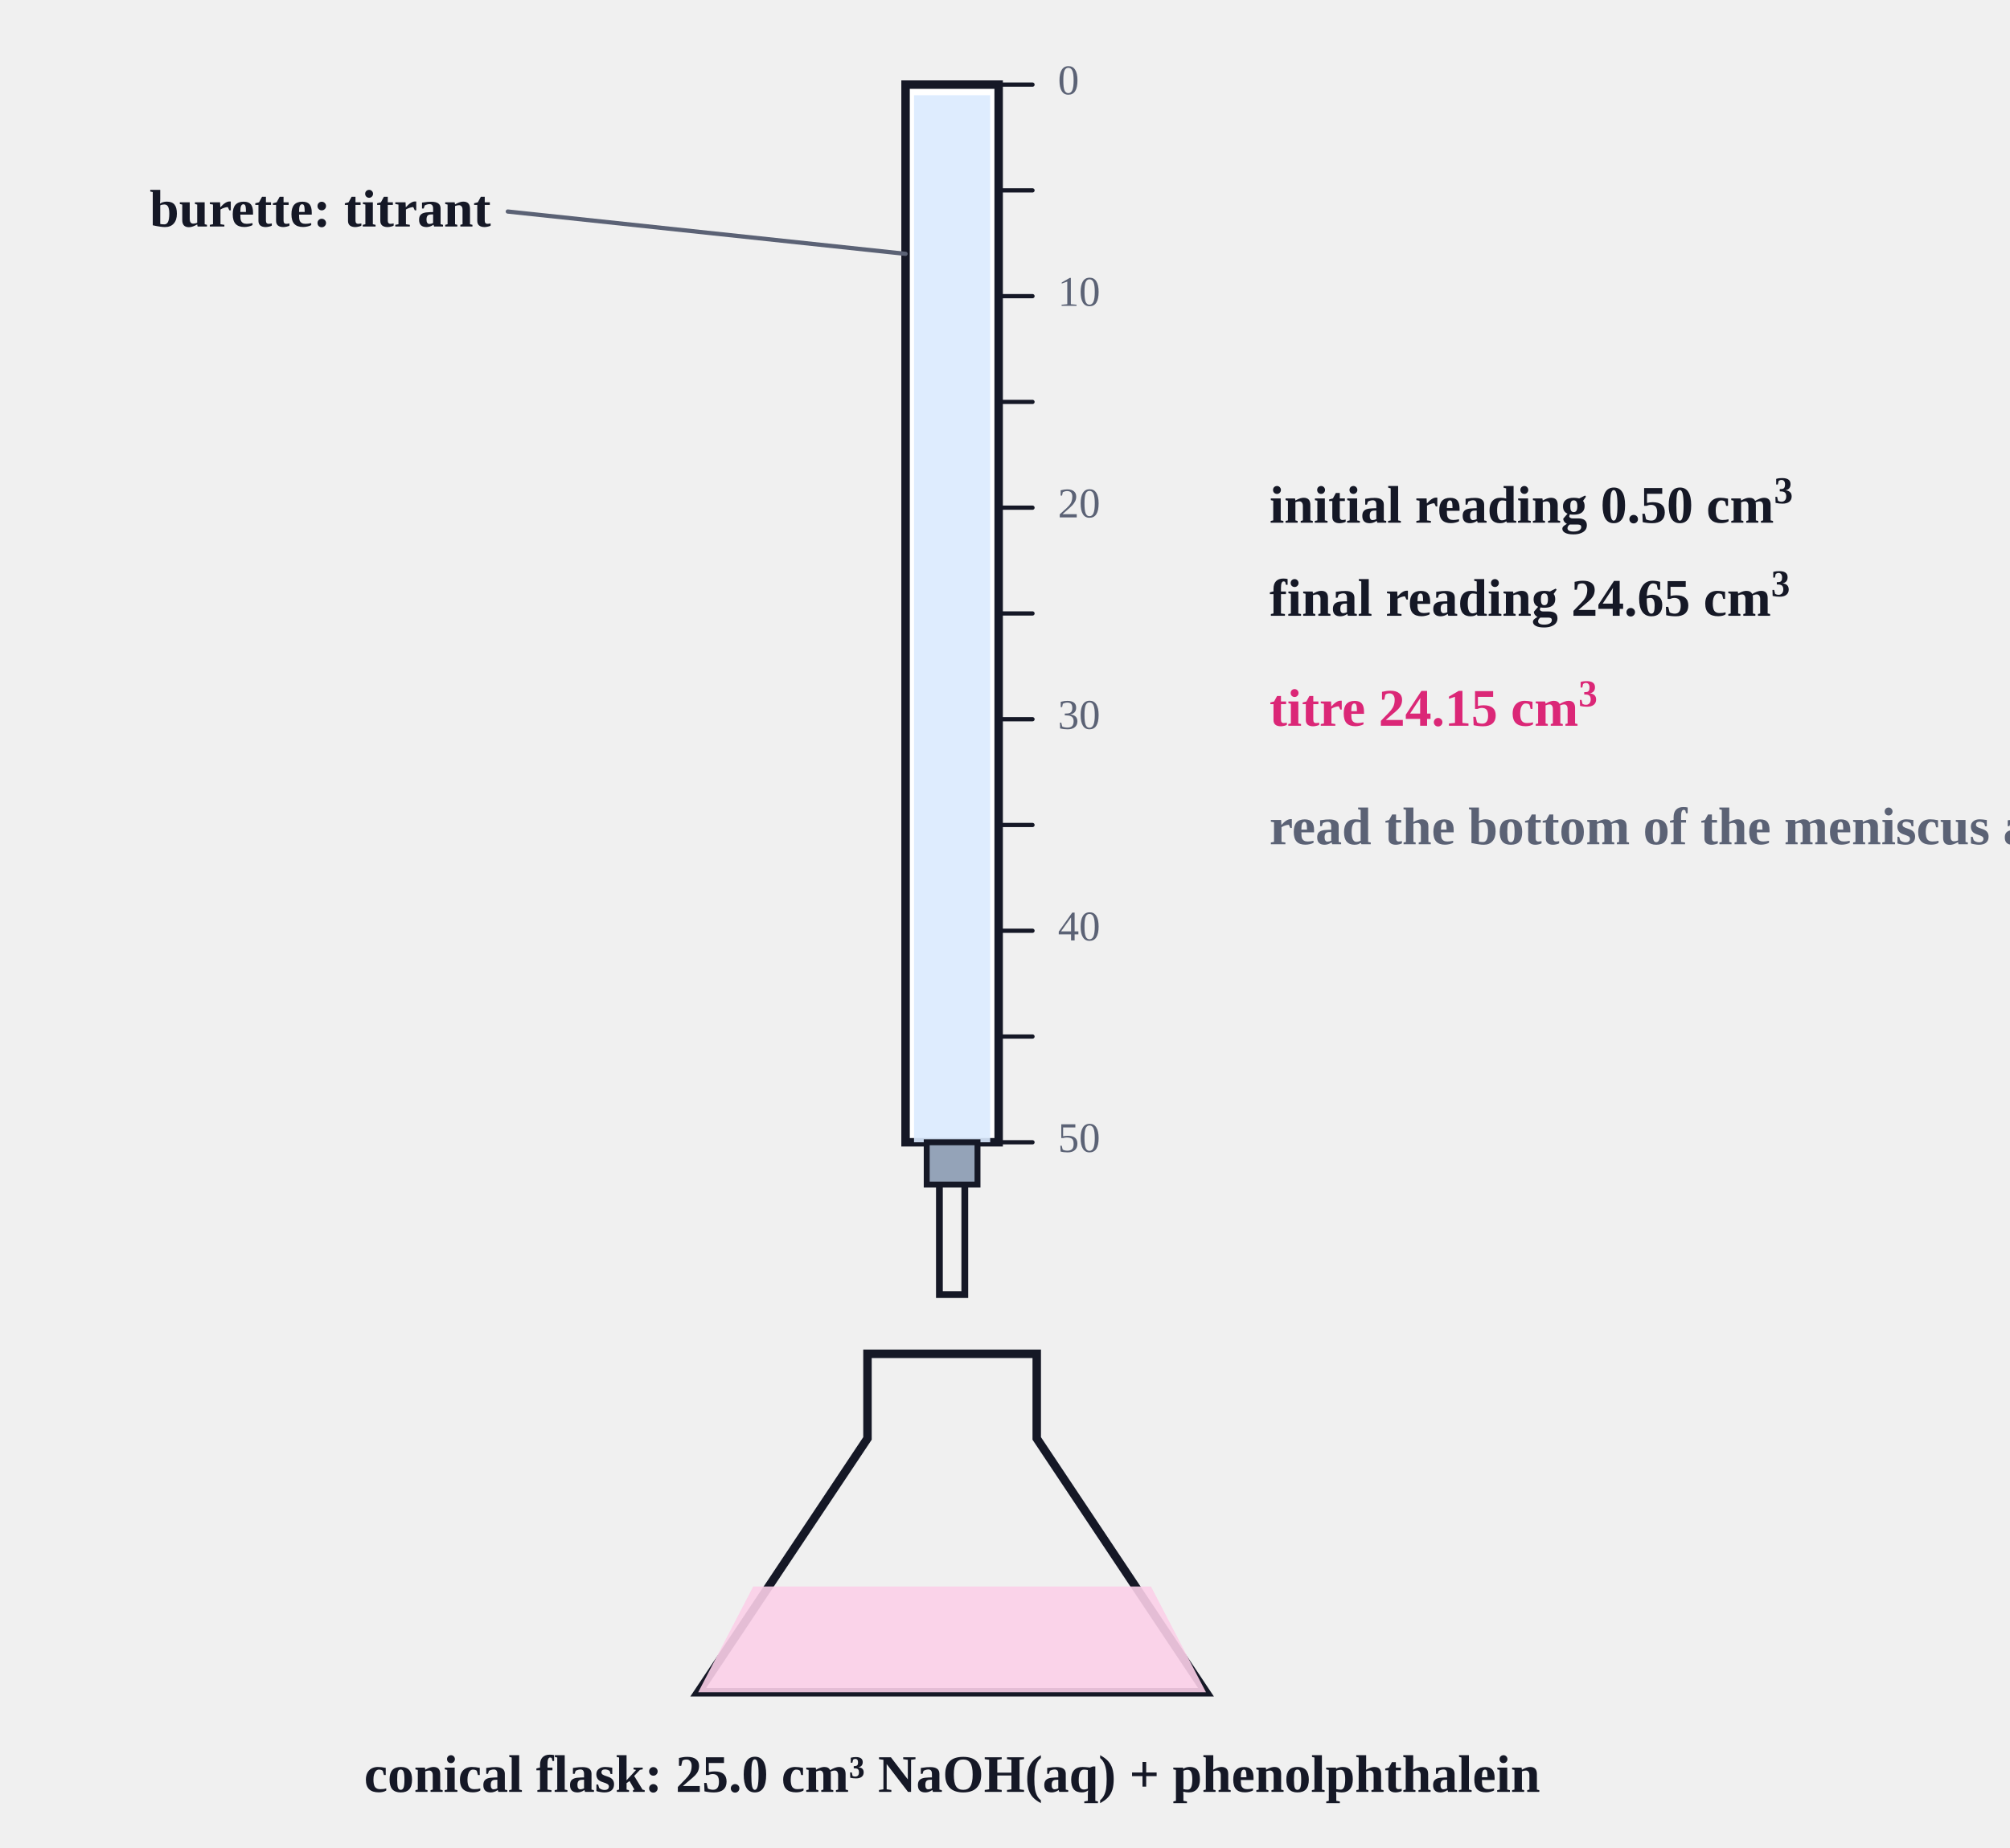
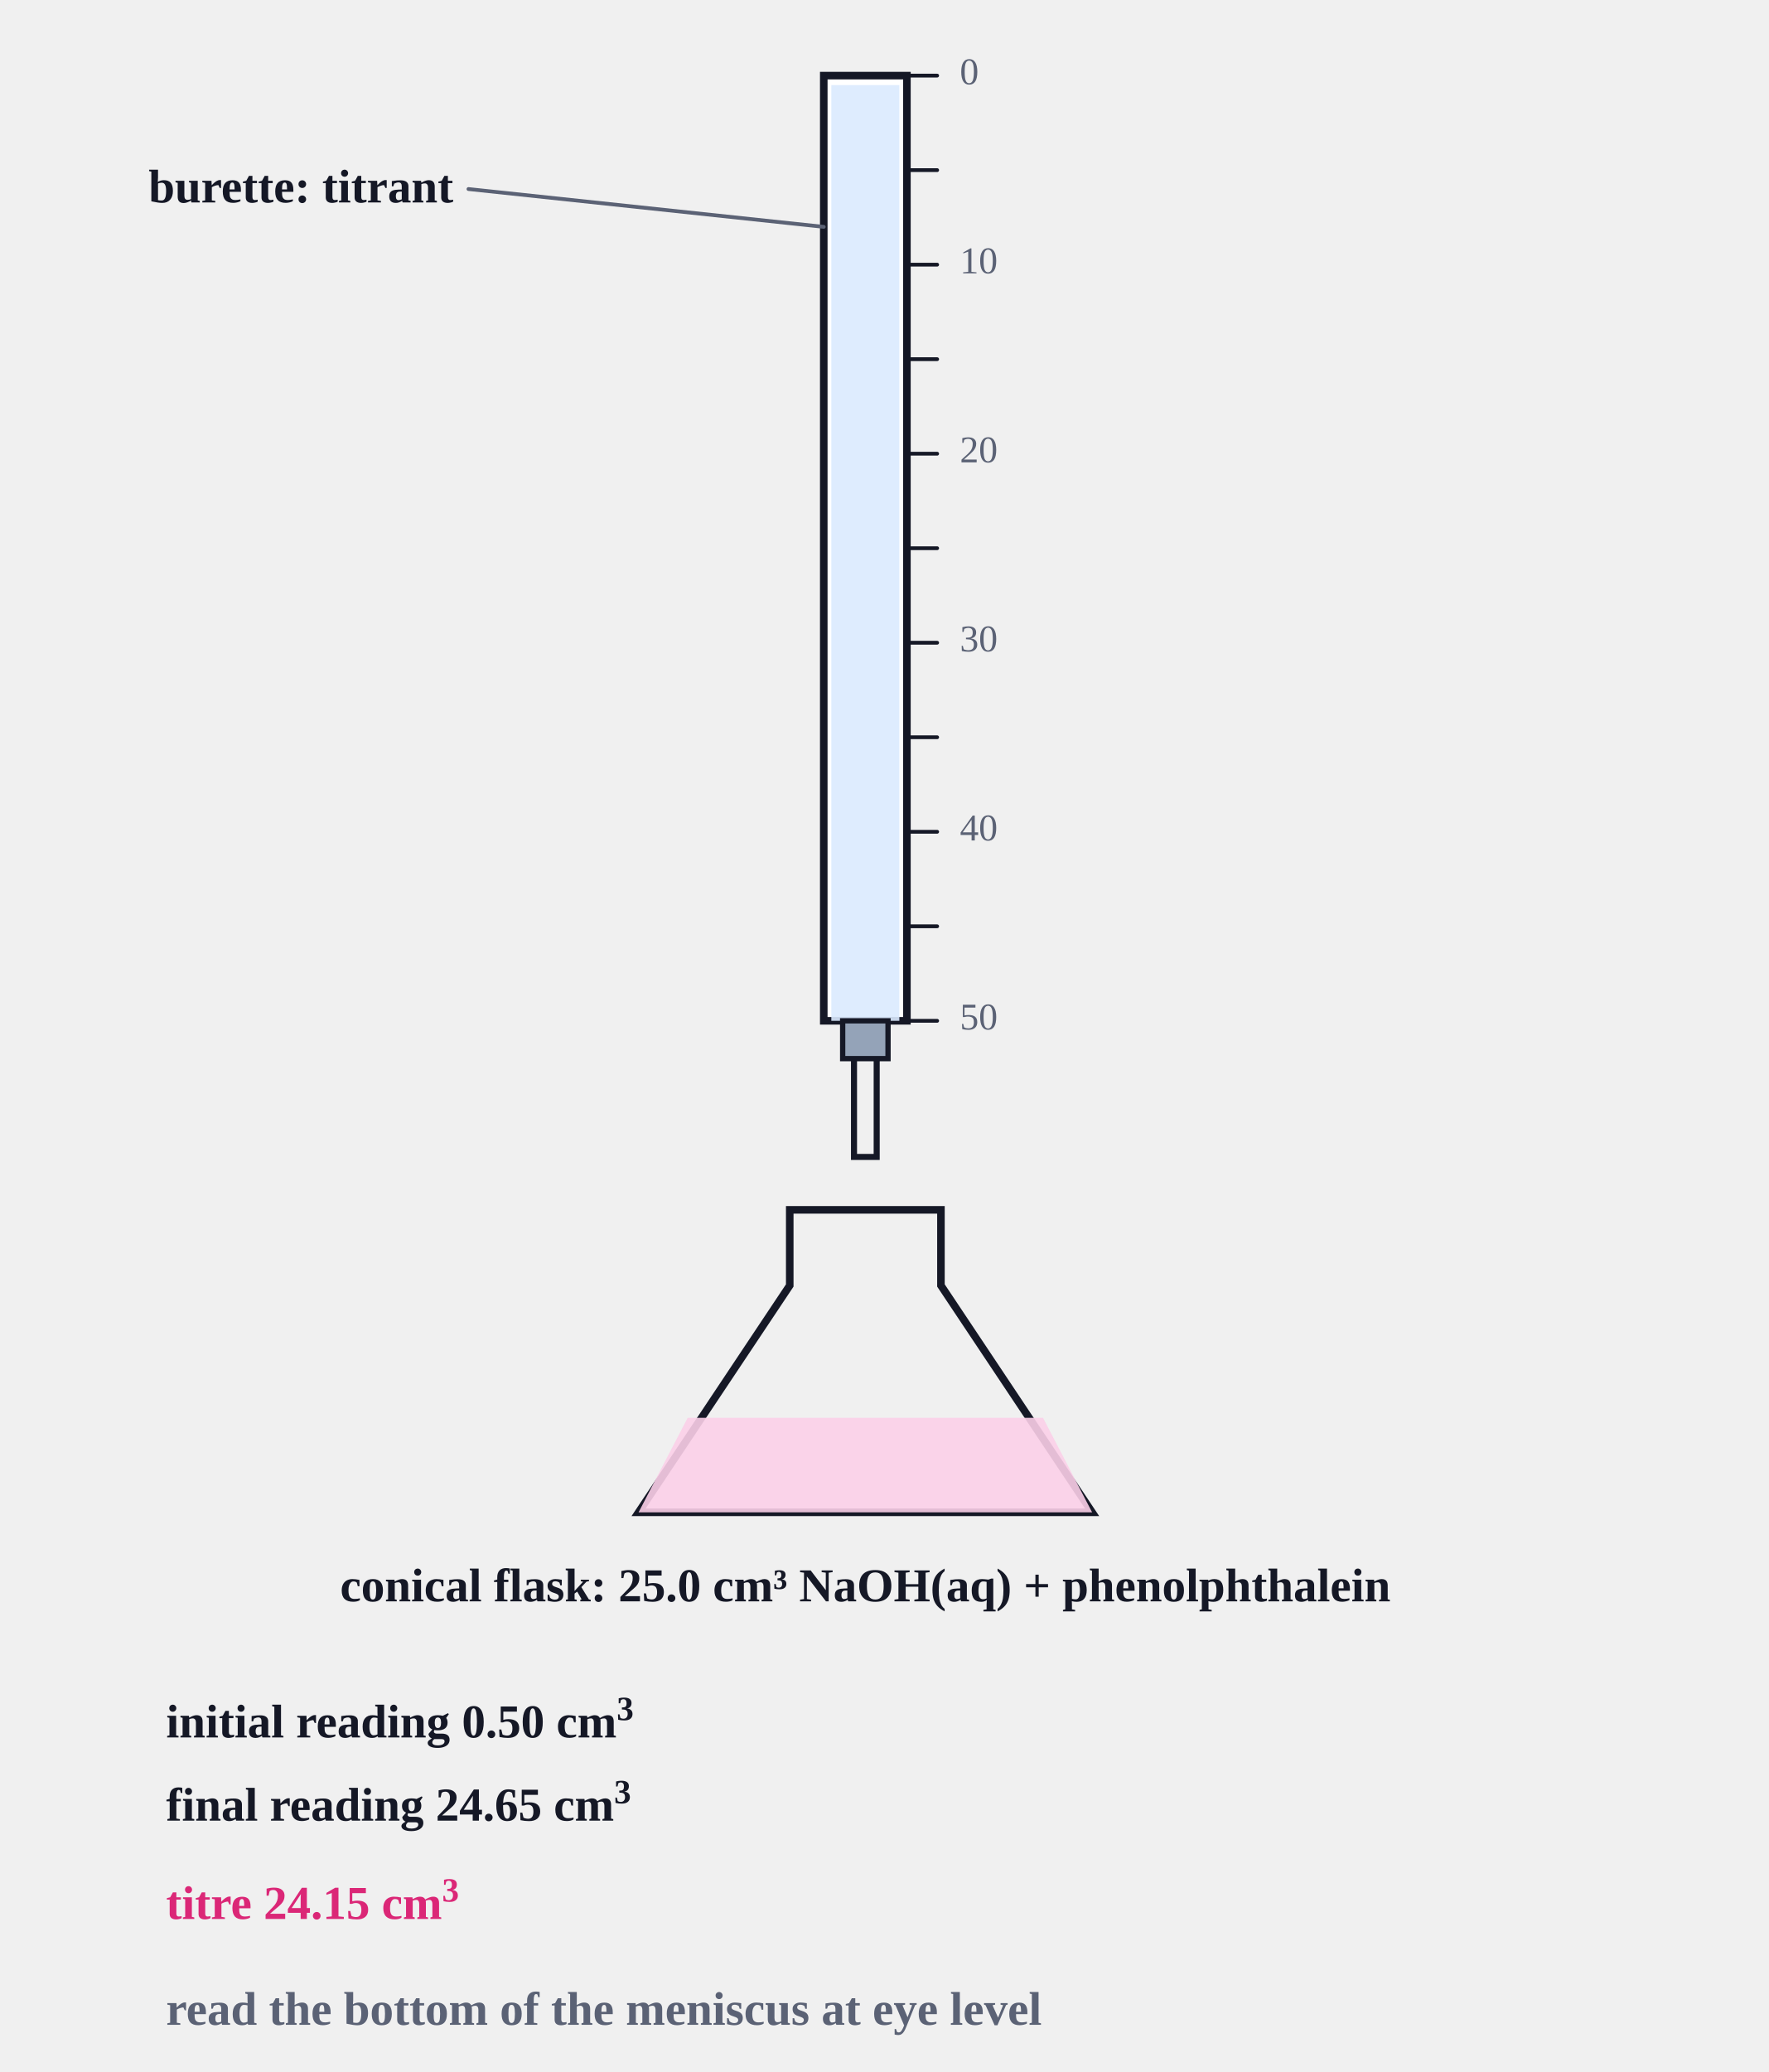
- <svg xmlns="http://www.w3.org/2000/svg" viewBox="0 0 380.0 349.3" width="380.0" height="349.3" role="img" aria-label="A burette clamped above a conical flask containing the analyte and indicator; burette readings and the titre beside it." style="color:var(--vx-ink, #151826);font-family:inherit;max-width:100%;height:auto">
-   <g transform="translate(0.0 0) scale(0.8)">
+ <svg xmlns="http://www.w3.org/2000/svg" viewBox="0 0 380.0 445.0" width="380.0" height="445.0" role="img" aria-label="A burette clamped above a conical flask containing the analyte and indicator; burette readings and the titre beside it." style="color:var(--vx-ink, #151826);font-family:inherit;max-width:100%;height:auto">
+   <g transform="translate(3.2 0) scale(0.812)">
    <rect x="214" y="20" width="22" height="250" fill="#fff" stroke="var(--vx-ink, #151826)" stroke-width="2" />
    <rect x="216" y="22.5" width="18" height="247.5" fill="#dbeafe" fill-opacity=".9" />
    <path d="M236.0 20.0 L244.0 20.0" stroke="var(--vx-ink, #151826)" stroke-width="1" stroke-linecap="round" fill="none" />
    <text x="250.0" y="20.0" font-size="10" font-weight="500" text-anchor="start" dominant-baseline="middle" fill="var(--vx-soft, #5b6275)">0</text>
    <path d="M236.0 45.0 L244.0 45.0" stroke="var(--vx-ink, #151826)" stroke-width="1" stroke-linecap="round" fill="none" />
    <path d="M236.0 70.0 L244.0 70.0" stroke="var(--vx-ink, #151826)" stroke-width="1" stroke-linecap="round" fill="none" />
    <text x="250.0" y="70.0" font-size="10" font-weight="500" text-anchor="start" dominant-baseline="middle" fill="var(--vx-soft, #5b6275)">10</text>
    <path d="M236.0 95.0 L244.0 95.0" stroke="var(--vx-ink, #151826)" stroke-width="1" stroke-linecap="round" fill="none" />
    <path d="M236.0 120.0 L244.0 120.0" stroke="var(--vx-ink, #151826)" stroke-width="1" stroke-linecap="round" fill="none" />
    <text x="250.0" y="120.0" font-size="10" font-weight="500" text-anchor="start" dominant-baseline="middle" fill="var(--vx-soft, #5b6275)">20</text>
    <path d="M236.0 145.0 L244.0 145.0" stroke="var(--vx-ink, #151826)" stroke-width="1" stroke-linecap="round" fill="none" />
    <path d="M236.0 170.0 L244.0 170.0" stroke="var(--vx-ink, #151826)" stroke-width="1" stroke-linecap="round" fill="none" />
    <text x="250.0" y="170.0" font-size="10" font-weight="500" text-anchor="start" dominant-baseline="middle" fill="var(--vx-soft, #5b6275)">30</text>
    <path d="M236.0 195.0 L244.0 195.0" stroke="var(--vx-ink, #151826)" stroke-width="1" stroke-linecap="round" fill="none" />
    <path d="M236.0 220.0 L244.0 220.0" stroke="var(--vx-ink, #151826)" stroke-width="1" stroke-linecap="round" fill="none" />
    <text x="250.0" y="220.0" font-size="10" font-weight="500" text-anchor="start" dominant-baseline="middle" fill="var(--vx-soft, #5b6275)">40</text>
    <path d="M236.0 245.0 L244.0 245.0" stroke="var(--vx-ink, #151826)" stroke-width="1" stroke-linecap="round" fill="none" />
    <path d="M236.0 270.0 L244.0 270.0" stroke="var(--vx-ink, #151826)" stroke-width="1" stroke-linecap="round" fill="none" />
    <text x="250.0" y="270.0" font-size="10" font-weight="500" text-anchor="start" dominant-baseline="middle" fill="var(--vx-soft, #5b6275)">50</text>
    <path d="M219 270 h12 v10 h-12 Z" fill="#94a3b8" stroke="var(--vx-ink, #151826)" stroke-width="1.4" />
    <path d="M222 280 v26 h6 v-26" fill="none" stroke="var(--vx-ink, #151826)" stroke-width="1.6" />
    <path d="M205 320 h40 v20 l40 60 h-120 l40 -60 Z" fill="none" stroke="var(--vx-ink, #151826)" stroke-width="2" />
    <path d="M178 375 l-13 25 h120 l-13 -25 Z" fill="#fbcfe8" fill-opacity=".9" />
    <path d="M214.0 60.0 L120.0 50.0" stroke="var(--vx-soft, #5b6275)" stroke-width="1" stroke-linecap="round" fill="none" />
    <text x="116.0" y="50.0" font-size="12.5" font-weight="600" text-anchor="end" dominant-baseline="middle" fill="var(--vx-ink, #151826)">burette: titrant</text>
    <text x="225.0" y="420.0" font-size="12.5" font-weight="600" text-anchor="middle" dominant-baseline="middle" fill="var(--vx-ink, #151826)">conical flask: 25.0 cm³ NaOH(aq) + phenolphthalein</text>
-     <text x="300.0" y="120.0" font-size="12.5" font-weight="600" text-anchor="start" dominant-baseline="middle" fill="var(--vx-ink, #151826)">initial reading 0.50 cm<tspan baseline-shift="super" font-size="9.0">3</tspan>
+     <text x="40.0" y="456.0" font-size="12.5" font-weight="600" text-anchor="start" dominant-baseline="middle" fill="var(--vx-ink, #151826)">initial reading 0.50 cm<tspan baseline-shift="super" font-size="9.0">3</tspan>
    </text>
-     <text x="300.0" y="142.0" font-size="12.5" font-weight="600" text-anchor="start" dominant-baseline="middle" fill="var(--vx-ink, #151826)">final reading 24.65 cm<tspan baseline-shift="super" font-size="9.0">3</tspan>
+     <text x="40.0" y="478.0" font-size="12.5" font-weight="600" text-anchor="start" dominant-baseline="middle" fill="var(--vx-ink, #151826)">final reading 24.65 cm<tspan baseline-shift="super" font-size="9.0">3</tspan>
    </text>
-     <text x="300.0" y="168.0" font-size="12.5" font-weight="600" text-anchor="start" dominant-baseline="middle" fill="var(--vx-a2, #db2777)">titre 24.15 cm<tspan baseline-shift="super" font-size="9.0">3</tspan>
+     <text x="40.0" y="504.0" font-size="12.5" font-weight="600" text-anchor="start" dominant-baseline="middle" fill="var(--vx-a2, #db2777)">titre 24.15 cm<tspan baseline-shift="super" font-size="9.0">3</tspan>
    </text>
-     <text x="300.0" y="196.0" font-size="12.5" font-weight="600" text-anchor="start" dominant-baseline="middle" fill="var(--vx-soft, #5b6275)">read the bottom of the meniscus at eye level</text>
+     <text x="40.0" y="532.0" font-size="12.5" font-weight="600" text-anchor="start" dominant-baseline="middle" fill="var(--vx-soft, #5b6275)">read the bottom of the meniscus at eye level</text>
    <rect x="0" y="0" width="0" height="0" />
  </g>
</svg>
